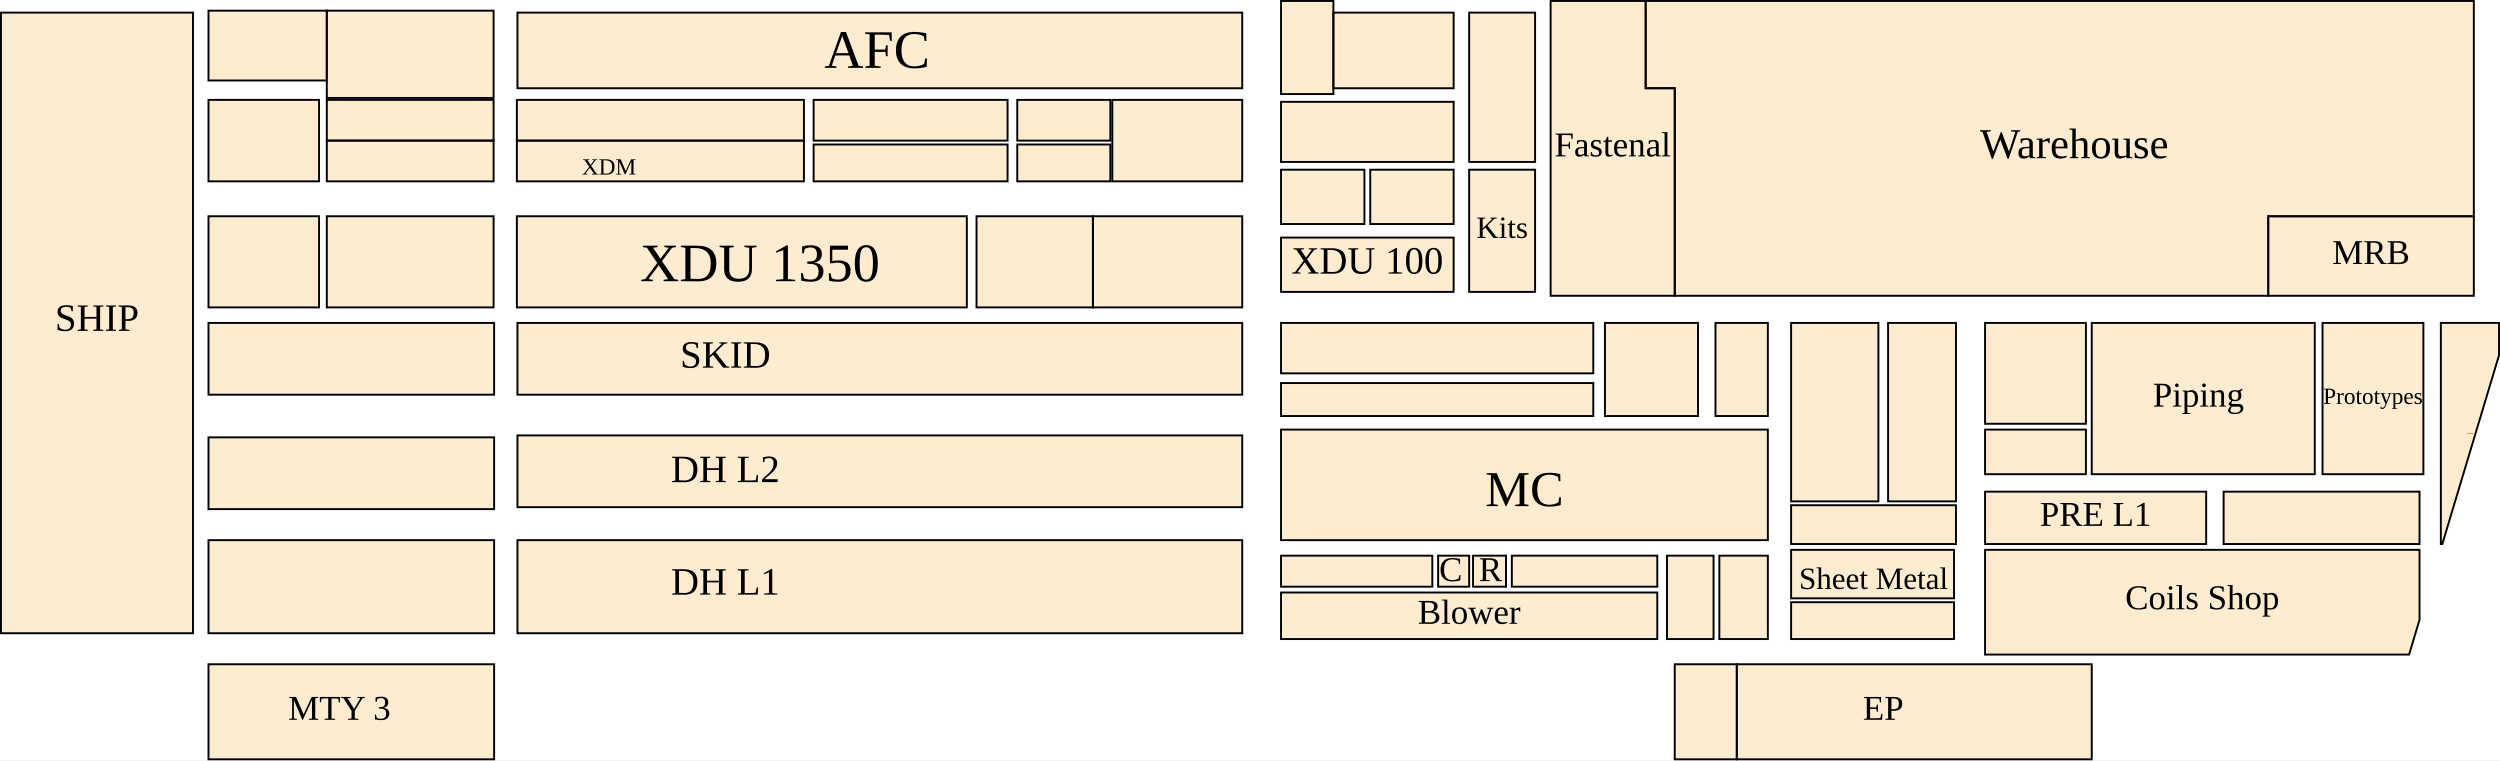
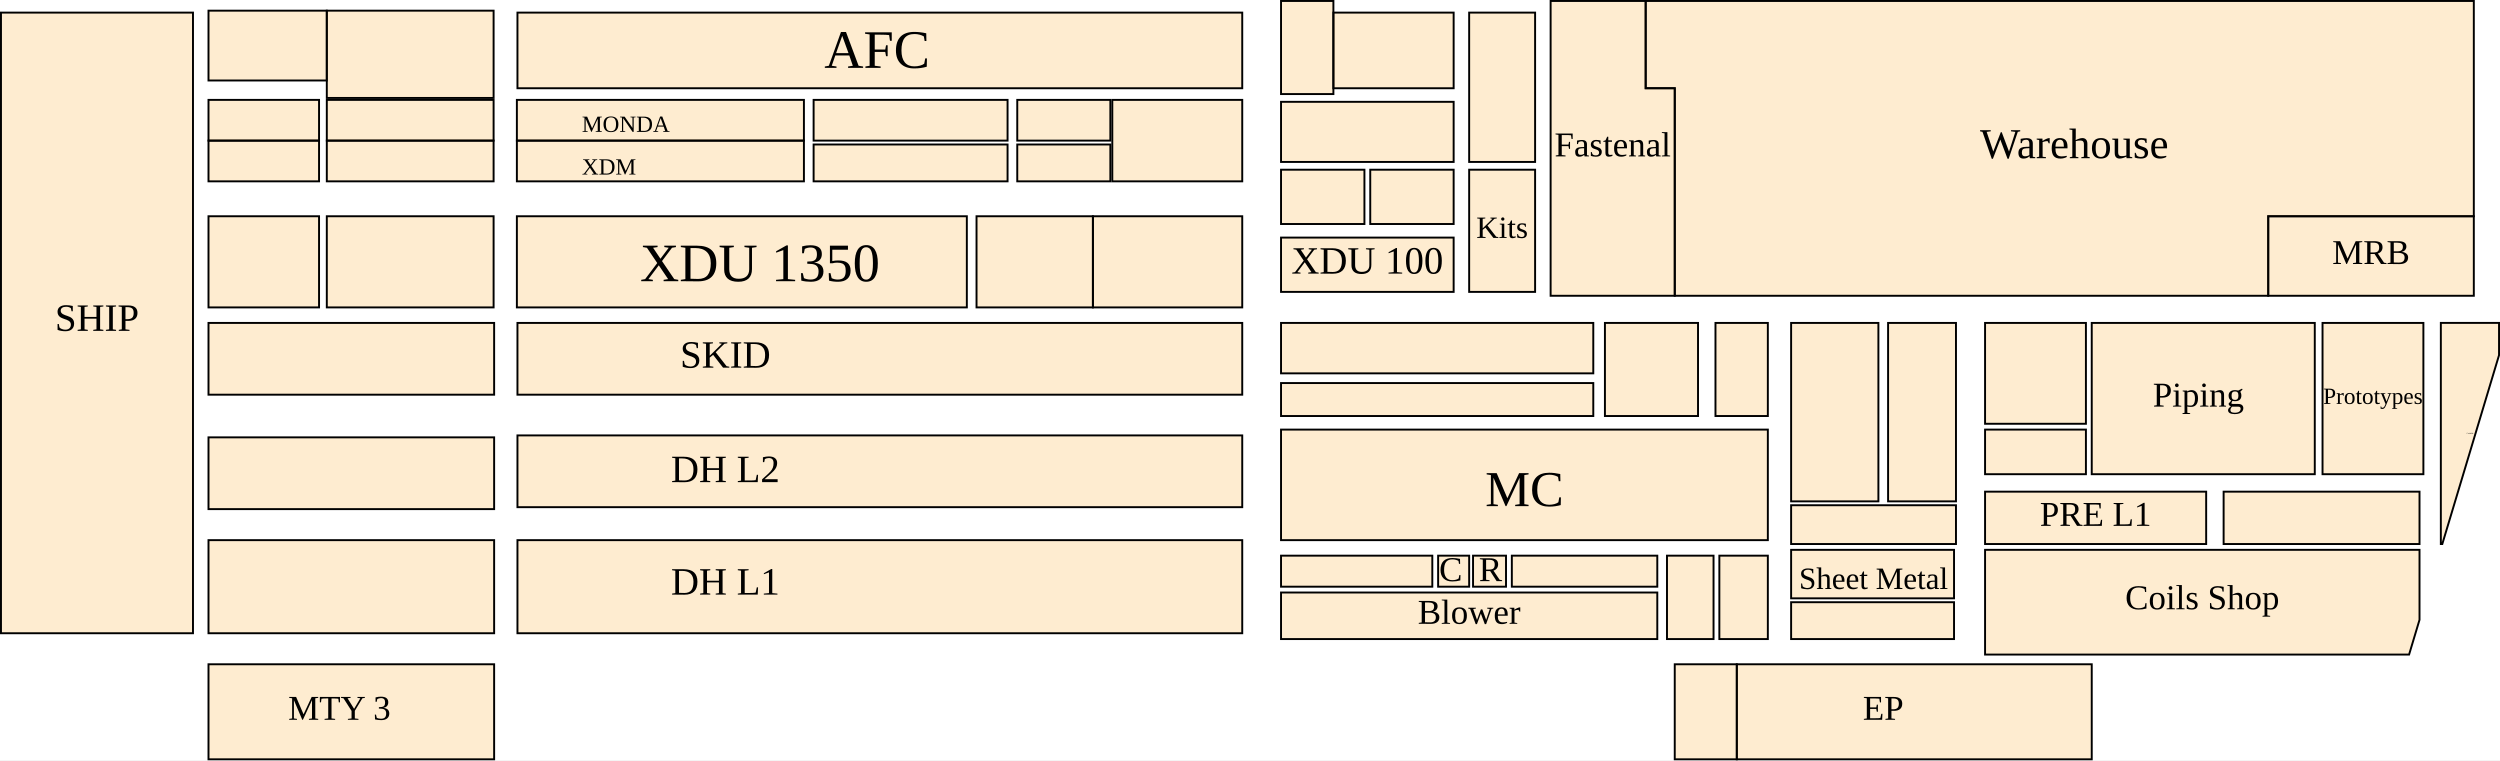
<svg xmlns="http://www.w3.org/2000/svg" viewBox="0 0 1289 392" width="100%" height="auto">
  <style>
  .bg { fill:#FFFFFF; }
  .stroke { fill:rgba(252,152,1,0.185); stroke:black; }
  .area { cursor:pointer; }
  .area:hover .stroke { stroke-width:2.5; }
  .area.dimmed .stroke { opacity:0.25; }
  .area.active .stroke { opacity:1; stroke:#FC9801; }  
  .area.selected .stroke { stroke-width:3; stroke:#FC9801; opacity:1; }
  
</style>
  <rect class="bg" x="0" y="0" width="1289" height="392" />
  <a href="?area=SHIP" target="_self">
    <g class="area" data-area="SHIP">
      <rect class="stroke" x="0.5" y="6.5" width="99" height="320" />
      <text x="50" y="166" class="area-label" font-size="20" text-anchor="middle" dominant-baseline="middle">SHIP</text>
    </g>
  </a>
  <a href="?area=AFC" target="_self">
    <g class="area" data-area="AFC">
      <path class="stroke" d="M107.5 5.5H168.5V41.5H107.5V5.5Z" />
      <path class="stroke" d="M266.799 6.5H640.5V45.5H266.799V6.5Z" />
      <path class="stroke" d="M168.5 5.5H254.5V50.5H168.5V5.5Z" />
      <path class="stroke" d="M660.5 0.5H687.5V48.5H660.5V0.5Z" />
      <path class="stroke" d="M687.5 6.5H749.5V45.5H687.5V6.5Z" />
      <path class="stroke" d="M660.5 52.5H749.5V83.5H660.5V52.5Z" />
      <path class="stroke" d="M660.5 87.5H703.5V115.5H660.5V87.5Z" />
      <path class="stroke" d="M706.5 87.5H749.5V115.5H706.5V87.5Z" />
      <path class="stroke" d="M757.5 6.5H791.5V83.5H757.5V6.5Z" />
      <text x="425" y="35" class="area-label" font-size="28">AFC</text>
    </g>
  </a>
  <a href="?area=XDU_1350" target="_self">
    <g class="area" data-area="XDU_1350">
      <rect class="stroke" x="563.5" y="111.5" width="77" height="47" />
      <rect class="stroke" x="107.5" y="111.5" width="57" height="47" />
      <rect class="stroke" x="168.5" y="111.5" width="86" height="47" />
      <rect class="stroke" x="266.5" y="111.5" width="232" height="47" />
      <rect class="stroke" x="503.5" y="111.5" width="60" height="47" />
      <text x="330" y="145" class="area-label" font-size="28">XDU 1350</text>
    </g>
  </a>
  <a href="?area=SKID" target="_self">
    <g class="area" data-area="SKID">
      <path class="stroke" d="M266.799 166.5H640.5V203.5H266.799V166.5Z" />
      <path class="stroke" d="M107.5 166.5H254.776V203.5H107.5V166.5Z" />
      <text x="374" y="185" class="area-label" font-size="20" text-anchor="middle" dominant-baseline="middle">SKID</text>
    </g>
  </a>
  <a href="?area=DH_L1" target="_self">
    <g class="area" data-area="DH_L1">
      <path class="stroke" d="M266.799 278.5H640.5V326.5H266.799V278.5Z" />
      <path class="stroke" d="M107.5 278.5H254.776V326.5H107.5V278.5Z" />
      <text x="374" y="302" class="area-label" font-size="20" text-anchor="middle" dominant-baseline="middle">DH L1</text>
    </g>
  </a>
  <a href="?area=DH_L2" target="_self">
    <g class="area" data-area="DH_L2">
      <path class="stroke" d="M266.799 224.5H640.5V261.5H266.799V224.5Z" />
      <path class="stroke" d="M107.5 225.5H254.776V262.5H107.5V225.5Z" />
      <text x="374" y="244" class="area-label" font-size="20" text-anchor="middle" dominant-baseline="middle">DH L2</text>
    </g>
  </a>
  <a href="?area=XDM" target="_self">
    <g class="area" data-area="XDM">
      <rect class="stroke" x="266.5" y="72.5" width="148" height="21" />
-       <rect class="stroke" x="107.5" y="51.5" width="57" height="42" />
+       <rect class="stroke" x="168.5" y="72.5" width="86" height="21" />
+       <rect class="stroke" x="107.5" y="72.5" width="57" height="21" />
+       <text x="300" y="90" class="area-label">XDM</text>
+     </g>
+   </a>
+   <a href="?area=MONDA" target="_self">
+     <g class="area" data-area="MONDA">
      <rect class="stroke" x="168.5" y="51.5" width="86" height="21" />
-       <rect class="stroke" x="168.5" y="72.5" width="86" height="21" />
      <rect class="stroke" x="266.5" y="51.5" width="148" height="21" />
      <path class="stroke" d="M419.5 51.5H519.5V72.5H419.5V51.5Z" />
      <path class="stroke" d="M524.5 51.5H572.5V72.5H524.5V51.5Z" />
      <path class="stroke" d="M419.5 74.5H519.5V93.5H419.5V74.5Z" />
      <path class="stroke" d="M524.5 74.5H572.5V93.5H524.5V74.5Z" />
      <rect class="stroke" x="573.5" y="51.5" width="67" height="42" />
-       <text x="300" y="90" class="area-label">XDM</text>
+       ##<rect class="stroke" x="107.5" y="51.5" width="57" height="21" />
+       <text x="300" y="68" class="area-label">MONDA</text>
    </g>
  </a>
  <a href="?area=XDU_100" target="_self">
    <g class="area" data-area="XDU_100">
      <rect class="stroke" x="660.5" y="122.5" width="89" height="28" />
      <text x="705" y="136.5" class="area-label" font-size="20" text-anchor="middle" dominant-baseline="middle">XDU 100</text>
    </g>
  </a>
  <a href="?area=Kits" target="_self">
    <g class="area" data-area="Kits">
      <rect class="stroke" x="757.5" y="87.5" width="34" height="63" />
      <text x="774.5" y="119" class="area-label" font-size="16" text-anchor="middle" dominant-baseline="middle">Kits</text>
    </g>
  </a>
  <a href="?area=MRB" target="_self">
    <g class="area" data-area="MRB">
      <rect class="stroke" x="1169.5" y="111.5" width="106" height="41" />
      <text x="1222.5" y="132" class="area-label" font-size="18" text-anchor="middle" dominant-baseline="middle">MRB</text>
    </g>
  </a>
  <a href="?area=MC" target="_self">
    <g class="area" data-area="MC">
      <rect class="stroke" x="660.5" y="166.5" width="161" height="26" />
      <rect class="stroke" x="660.5" y="221.5" width="251" height="57" />
      <path class="stroke" d="M660.5 197.5H821.5V214.5H660.5V197.5Z" />
      <path class="stroke" d="M827.5 166.5H875.5V214.5H827.5V166.5Z" />
      <path class="stroke" d="M884.5 166.5H911.5V214.5H884.5V166.5Z" />
      <text x="786" y="255" class="area-label" font-size="26" text-anchor="middle" dominant-baseline="middle">MC</text>
    </g>
  </a>
  <a href="?area=CR" target="_self">
    <g class="area" data-area="CR">
      <path class="stroke" d="M779.5 286.5H854.5V302.5H779.5V286.5Z" />
      <path class="stroke" d="M759.5 286.5H776.5V302.5H759.5V286.5Z" />
      <path class="stroke" d="M660.5 286.5H738.5V302.5H660.5V286.5Z" />
      <path class="stroke" d="M741.5 286.5H757.5V302.5H741.5V286.5Z" />
      <text x="748" y="295.5" class="area-label" font-size="18" text-anchor="middle" dominant-baseline="middle">C</text>
      <text x="768.5" y="295.5" class="area-label" font-size="18" text-anchor="middle" dominant-baseline="middle">R</text>
    </g>
  </a>
  <a href="?area=Blower" target="_self">
    <g class="area" data-area="Blower">
      <rect class="stroke" x="660.5" y="305.5" width="194" height="24" />
      <path class="stroke" d="M859.5 286.5H883.5V329.5H859.5V286.5Z" />
      <path class="stroke" d="M886.5 286.5H911.5V329.5H886.5V286.5Z" />
      <text x="757.5" y="317.5" class="area-label" font-size="18" text-anchor="middle" dominant-baseline="middle">Blower</text>
    </g>
  </a>
  <a href="?area=Sheet_Metal" target="_self">
    <g class="area" data-area="Sheet_Metal">
      <path class="stroke" d="M923.5 166.5H968.5V258.5H923.5V166.5Z" />
      <path class="stroke" d="M973.5 166.5H1008.5V258.5H973.5V166.5Z" />
      <path class="stroke" d="M923.5 260.5H1008.5V280.5H923.5V260.5Z" />
      <path class="stroke" d="M923.5 283.5H1007.5V308.5H923.5V283.5Z" />
      <path class="stroke" d="M923.5 310.5H1007.5V329.5H923.5V310.5Z" />
      <text x="966" y="300" class="area-label" font-size="16" text-anchor="middle" dominant-baseline="middle">Sheet Metal</text>
    </g>
  </a>
  <a href="?area=EP" target="_self">
    <g class="area" data-area="EP">
      <path class="stroke" d="M863.5 342.5H895.5V391.5H863.5V342.5Z" />
      <path class="stroke" d="M895.5 342.5H1078.5V391.5H895.5V342.5Z" />
      <text x="971" y="367" class="area-label" font-size="18" text-anchor="middle" dominant-baseline="middle">EP</text>
    </g>
  </a>
  <a href="?area=MTY3" target="_self">
    <g class="area" data-area="MTY3">
      <path class="stroke" d="M107.5 342.5H254.776V391.5H107.5V342.5Z" />
      <text x="175" y="367" class="area-label" font-size="18" text-anchor="middle" dominant-baseline="middle">MTY 3</text>
    </g>
  </a>
  <a href="?area=Piping" target="_self">
    <g class="area" data-area="Piping">
      <rect class="stroke" x="1078.5" y="166.5" width="115" height="78" />
      <path class="stroke" d="M1023.5 166.5H1075.5V218.5H1023.5V166.5Z" />
      <path class="stroke" d="M1023.5 221.5H1075.5V244.5H1023.5V221.5Z" />
      <text x="1133.5" y="205.5" class="area-label" font-size="18" text-anchor="middle" dominant-baseline="middle">Piping</text>
    </g>
  </a>
  <a href="?area=PRE_L1" target="_self">
    <g class="area" data-area="PRE_L1">
      <rect class="stroke" x="1023.5" y="253.5" width="114" height="27" />
      <text x="1080.5" y="267" class="area-label" font-size="18" text-anchor="middle" dominant-baseline="middle">PRE L1</text>
    </g>
  </a>
  <a href="?area=Prototypes" target="_self">
    <g class="area" data-area="Prototypes">
      <rect class="stroke" x="1197.5" y="166.5" width="52" height="78" />
      <text x="1223.5" y="205.5" class="area-label" font-size="12" text-anchor="middle" dominant-baseline="middle">Prototypes</text>
    </g>
  </a>
  <a href="?area=Coils_Shop" target="_self">
    <g class="area" data-area="Coils_Shop">
      <path class="stroke" d="M1247.5 319.587L1242.12 337.5H1023.5V283.5H1247.5V319.587Z" />
      <rect class="stroke" x="1146.5" y="253.5" width="101" height="27" />
      <text x="1135.5" y="310" class="area-label" font-size="18" text-anchor="middle" dominant-baseline="middle">Coils Shop</text>
    </g>
  </a>
  <a href="?area=Warehouse" target="_self">
    <g class="area" data-area="Warehouse">
      <path class="stroke" d="M1275.5 0.5V111.5H1169.5V152.5H863.5V45.5H848.5V0.5H1275.5Z" />
      <text x="1069.5" y="76.5" class="area-label" font-size="22" text-anchor="middle" dominant-baseline="middle">Warehouse</text>
    </g>
  </a>
  <a href="?area=Fastenal" target="_self">
    <g class="area" data-area="Fastenal">
      <path class="stroke" d="M848.5 0.5V45.5H863.5V152.5H799.5V0.5H848.5Z" />
      <text x="831.5" y="76.5" class="area-label" font-size="18" text-anchor="middle" dominant-baseline="middle">Fastenal</text>
    </g>
  </a>
  <a href="?area=Cuchilla" target="_self">
    <g class="area" data-area="Cuchilla">
      <path class="stroke" d="M1288.5 183.14L1259.25 280.5H1258.5V166.5H1288.5V183.14Z" />
      <text x="1273.5" y="223.5" class="area-label" font-size="1" text-anchor="middle" dominant-baseline="middle">Cuchilla</text>
    </g>
  </a>
</svg>
